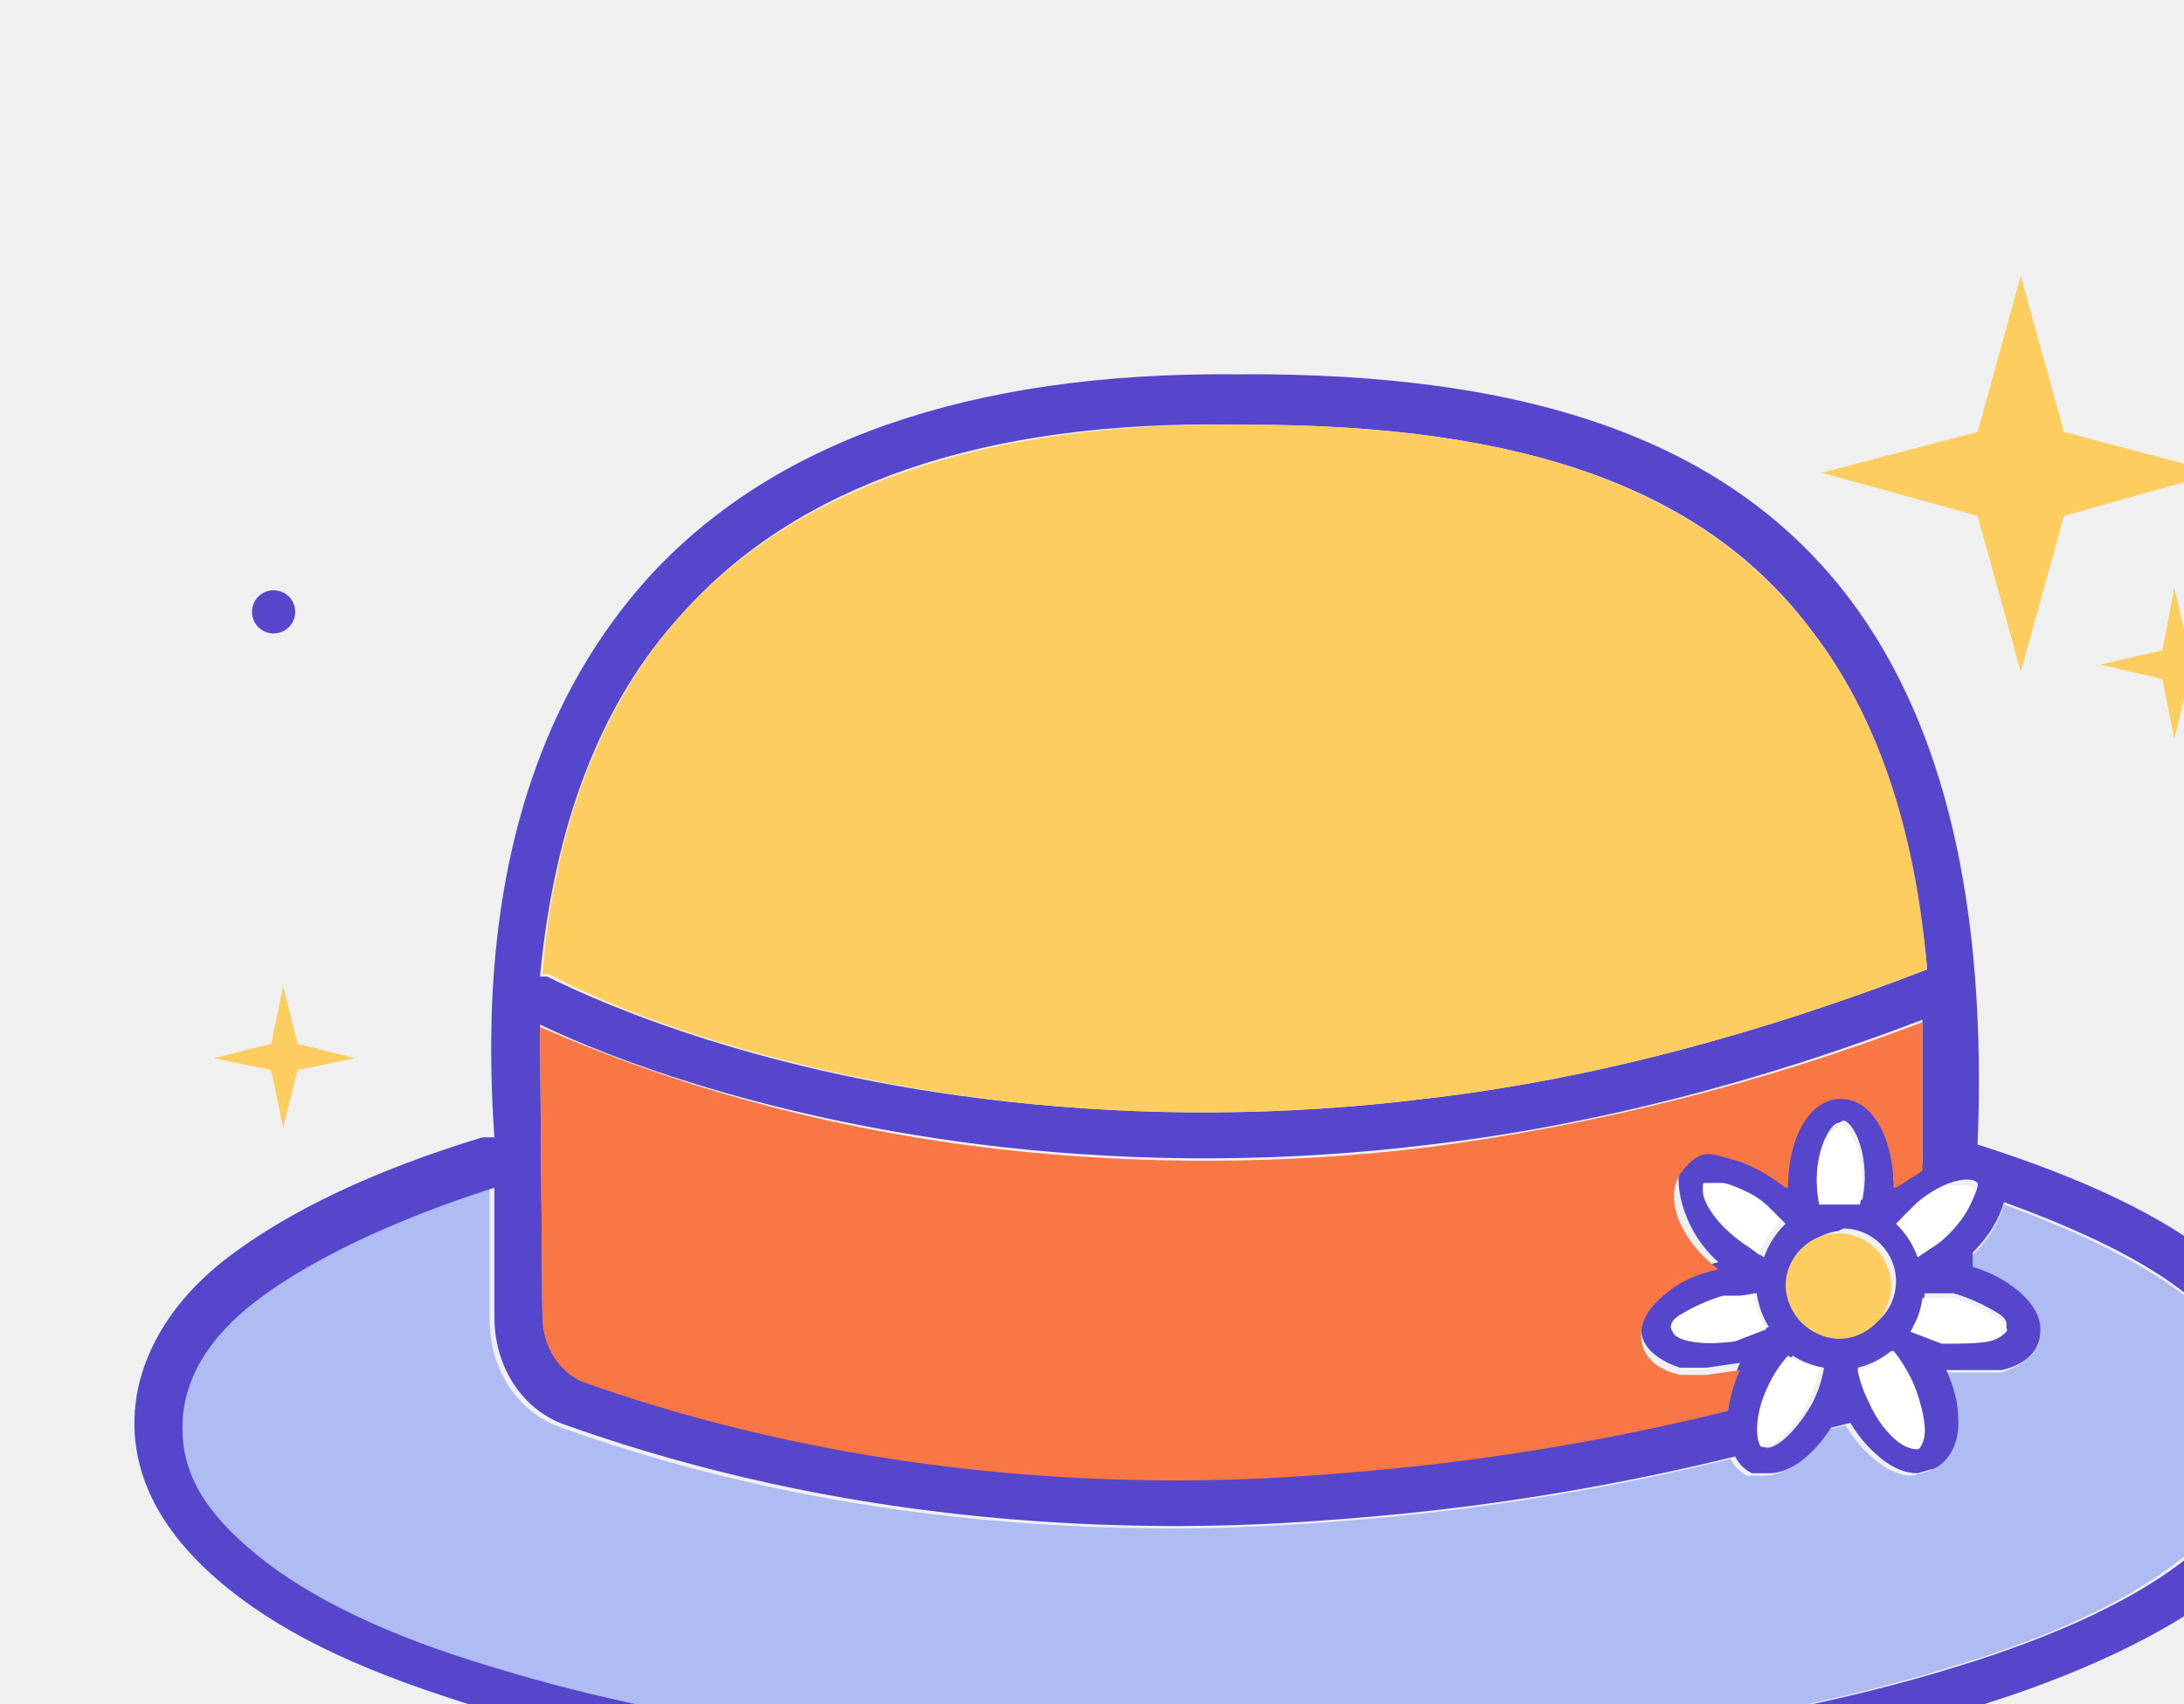
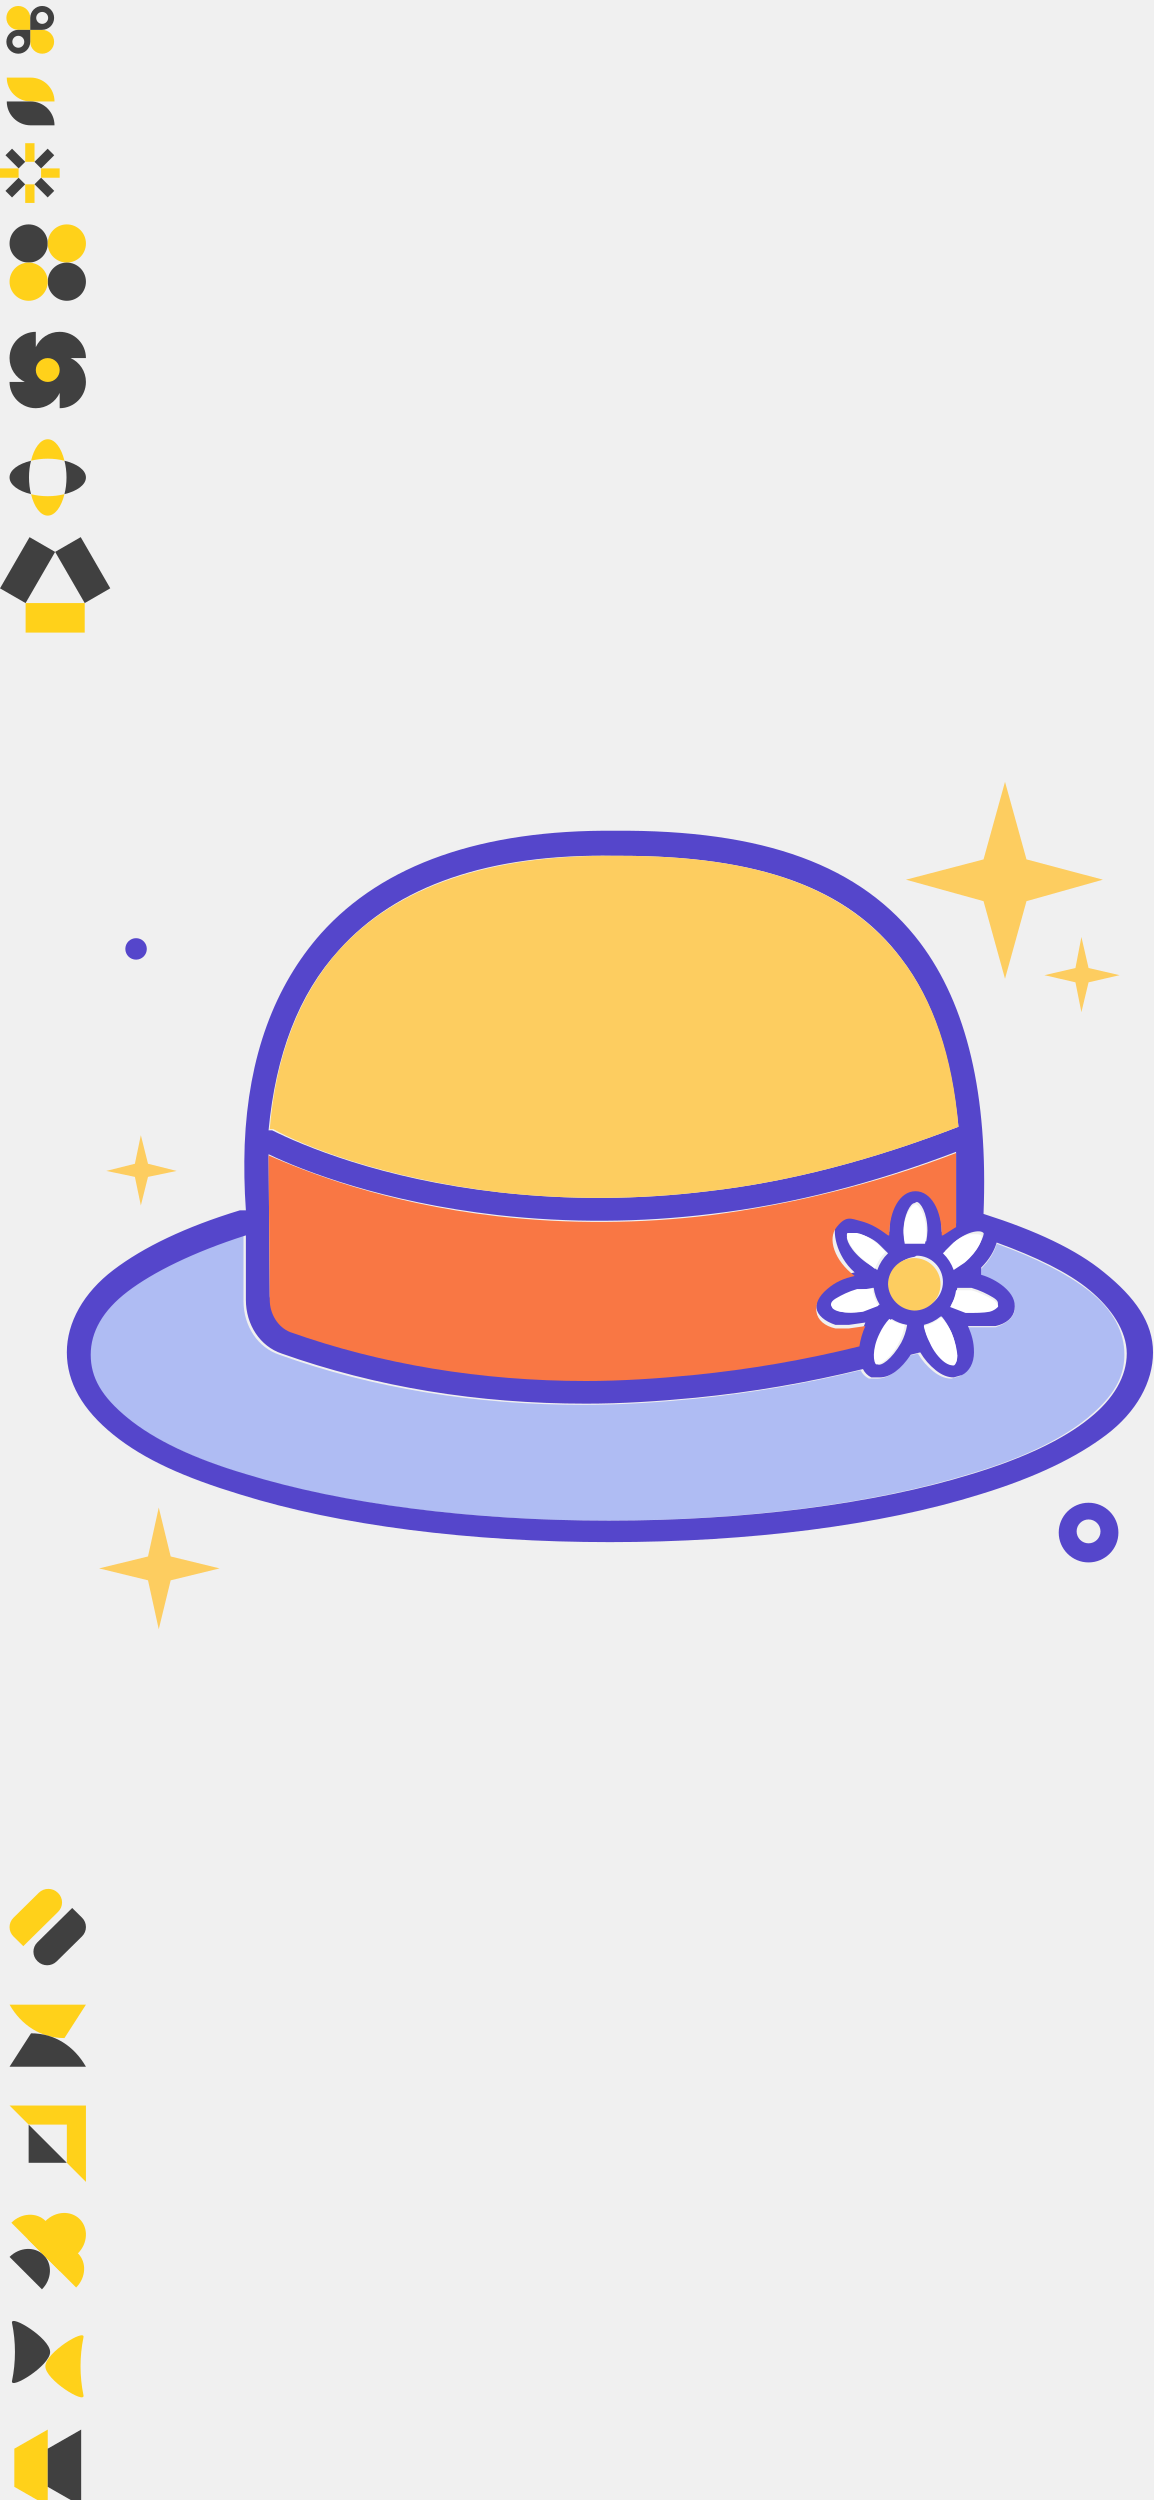
<svg xmlns="http://www.w3.org/2000/svg" xmlns:xlink="http://www.w3.org/1999/xlink">
+   <symbol id="icon-advantages-expert" viewBox="0 0 51 50">
+     <path d="M25.334 35c0 5.523 4.477 10 10 10 5.522 0 10-4.477 10-10s-4.478-10-10-10h-10v10zM25.334 15c0-5.523-4.478-10-10-10-5.523 0-10 4.477-10 10s4.477 10 10 10h10V15z" fill="#FFD11A" />
+     <path fill-rule="evenodd" clip-rule="evenodd" d="M35.334 5c-5.523 0-10 4.477-10 10v10h10c5.522 0 10-4.477 10-10s-4.478-10-10-10zm5 10a5 5 0 11-10 0 5 5 0 0110 0zM15.334 45c5.522 0 10-4.477 10-10V25h-10c-5.523 0-10 4.477-10 10s4.477 10 10 10zm5-10a5 5 0 11-10 0 5 5 0 0110 0z" fill="#404040" />
+   </symbol>
+   <symbol id="icon-advantages-global" viewBox="0 0 51 50">
+     <path d="M5.667 5h20c11.045 0 20 8.954 20 20h-20c-11.046 0-20-8.954-20-20z" fill="#FFD11A" />
+     <path d="M5.667 25h20c11.045 0 20 8.954 20 20h-20c-11.046 0-20-8.954-20-20z" fill="#404040" />
+   </symbol>
+   <symbol id="icon-advantages-news" viewBox="0 0 50 50">
+     <path d="M28.927 34.417h-7.805V50h7.805V34.417zM28.927 0h-7.805v15.583h7.805V0zM34.41 21.095V28.9h15.583v-7.805H34.41zM0 21.102v7.805h15.583v-7.805H0z" fill="#FFD11A" />
+     <path d="M34.425 28.877l-5.52 5.52 11.02 11.018 5.518-5.52-11.018-11.018zM10.09 4.546l-5.519 5.519 11.02 11.019 5.519-5.52L10.09 4.547zM28.886 15.588l5.52 5.52 11.018-11.02-5.52-5.519-11.018 11.02zM4.557 39.92l5.52 5.519L21.096 34.42l-5.52-5.52L4.557 39.92z" fill="#404040" />
+   </symbol>
+   <symbol id="icon-contact-1" viewBox="0 0 80 80">
+     <path d="M40 24c0 8.837-7.163 16-16 16S8 32.837 8 24 15.163 8 24 8s16 7.163 16 16z" fill="#404040" />
+     <path d="M72 24c0 8.837-7.163 16-16 16s-16-7.163-16-16S47.163 8 56 8s16 7.163 16 16z" fill="#FFD11A" />
+     <path d="M72 56c0 8.837-7.163 16-16 16s-16-7.163-16-16 7.163-16 16-16 16 7.163 16 16z" fill="#404040" />
+     <path d="M40 56c0 8.837-7.163 16-16 16S8 64.837 8 56s7.163-16 16-16 16 7.163 16 16z" fill="#FFD11A" />
+   </symbol>
+   <symbol id="icon-contact-2" viewBox="0 0 80 80">
+     <path d="M8 30c0 8.874 5.255 16.521 12.822 20H8c0 12.15 9.85 22 22 22 8.874 0 16.522-5.255 20-12.822V72c12.15 0 22-9.85 22-22 0-8.875-5.254-16.522-12.822-20H72c0-12.15-9.85-22-22-22-8.874 0-16.522 5.254-20 12.822V8C17.85 8 8 17.85 8 30z" fill="#404040" />
+     <path d="M50 40c0 5.523-4.477 10-10 10s-10-4.477-10-10 4.477-10 10-10 10 4.477 10 10z" fill="#FFD11A" />
+   </symbol>
+   <symbol id="icon-feature-1" viewBox="0 0 80 80">
+     <path d="M54 54c10.673-2.57 18-7.873 18-14s-7.327-11.43-18-14c1.098 4.213 1.716 8.968 1.716 14S55.098 49.787 54 54zM26 54C15.327 51.43 8 46.127 8 40s7.327-11.43 18-14c-1.098 4.213-1.716 8.968-1.716 14s.618 9.787 1.716 14z" fill="#404040" />
+     <path d="M26 54c2.57 10.673 7.873 18 14 18s11.43-7.327 14-18c-4.213 1.098-8.968 1.716-14 1.716S30.213 55.098 26 54zM26 26c2.57-10.673 7.873-18 14-18s11.43 7.327 14 18c-4.213-1.098-8.968-1.716-14-1.716s-9.787.618-14 1.716z" fill="#FFD11A" />
+   </symbol>
+   <symbol id="icon-feature-2" viewBox="0 0 93 80">
+     <path d="M21.46 55.268V80h49.516V55.268H21.46z" fill="#FFD11A" />
+     <path d="M70.966 55.246L92.384 42.88 67.626 0 46.208 12.366l24.758 42.88zM46.176 12.4L24.758.034 0 42.914 21.418 55.28 46.176 12.4z" fill="#404040" />
+   </symbol>
  <symbol id="icon-hat" viewBox="0 0 1024 1024">
    <path d="M824 215l-65-18 65-17 18-65 18 65 64 17-64 18-18 65-18-65zM124 784l-41-10 41-10 9-41 10 41 41 10-41 10-10 41-9-41zM901 283l-26-6 26-6 5-26 6 26 26 6-26 6-6 25-5-25zM113 446l-24-5 24-6 5-24 6 24 24 6-24 5-6 24-5-24z" fill="#FDCD60" />
    <path d="M105 255a9 9 0 1018 0 9 9 0 10-18 0zM912 769a25 25 0 1125-25 25 25 0 01-25 25zm0-36a10 10 0 1010 10 10 10 0 00-10-10z" fill="#5546CB" />
    <path d="M913 542c-19-15-45-28-78-40-2 7-6 14-13 21v6a54 54 0 0119 10c7 6 10 13 9 19s-7 11-16 14h-25c3 8 5 16 5 22s-4 16-10 19l-7 2c-5 0-10-2-15-6a55 55 0 01-13-15l-8 2c-7 12-17 19-26 19h-7a15 15 0 01-7-7 1000 1000 0 01-140 24c-31 3-62 5-92 5-91 0-177-14-255-42-18-6-30-24-30-45v-55c-43 13-77 29-99 47s-31 34-31 53 10 37 31 53 56 34 99 47c81 25 189 39 304 39s223-14 304-39c44-13 77-29 99-47s31-34 31-53-9-37-29-53z" fill="#AFBCF3" />
    <path d="M925 526c-23-19-57-35-101-49 4-100-14-175-53-227-49-65-131-95-256-94-111-1-194 28-246 86-39 44-61 103-64 177a514 514 0 001 55h-5c-46 14-81 31-106 50s-39 44-39 69 13 48 39 69 60 36 106 50c83 26 193 40 310 40s227-14 310-40c46-14 81-31 106-50s39-44 39-69-15-46-41-67zm-115 32l-13-5a35 35 0 005-14h12c7 2 13 5 18 8s4 5 4 6-2 3-7 4-12 3-19 1zm-8 37c0 5-1 7-3 8s-4 0-8-3-9-9-12-16a52 52 0 01-5-14 35 35 0 0014-7h1a54 54 0 017 11c4 8 5 15 5 21zm-66 8c-3-1-4-12 3-26a49 49 0 018-12 35 35 0 0013 5 48 48 0 01-5 15c-8 14-17 20-20 18zm-5-64h1a35 35 0 005 14l-13 5c-7 2-14 2-19 1s-6-3-7-4 1-4 4-6 11-6 18-8zm-19-45h8c5 1 12 4 17 9l7 7a36 36 0 00-9 14l-9-6c-14-10-18-21-16-23zm56-27c3 0 9 9 9 24a53 53 0 01-1 9h-18a53 53 0 01-1-9c0-13 6-23 9-23zm0 45a22 22 0 11-22 22 23 23 0 0120-21zm42 4l-9 6a36 36 0 00-9-14l7-7c6-5 12-8 17-9s7 0 8 1-4 15-16 24zM284 256c48-54 126-81 231-79h5c116 0 191 27 235 86 27 35 42 82 48 141-70 27-140 46-210 54a746 746 0 01-174 1c-100-11-167-40-191-52h-3c6-63 25-114 59-151zm-59 171c29 14 96 40 192 51a766 766 0 00179-1c68-8 137-26 205-52v60l-11 7h-1c0-21-9-37-22-37s-22 16-22 37h-1c-7-6-15-10-23-12s-16 0-20 5-1 27 15 41c-9 2-17 6-23 11s-10 13-9 19 7 11 16 14h11l14-2a62 62 0 00-5 17 980 980 0 01-139 24c-30 3-61 5-90 5-88 0-172-14-248-41-10-3-16-14-17-27zm688 221c-22 18-56 34-99 47-81 25-189 39-304 39s-223-14-304-39c-44-13-77-29-99-47s-31-34-31-53 10-37 31-53 55-33 99-47v54c0 21 12 39 30 45 79 28 164 42 255 42 30 0 61-2 92-5a1000 1000 0 00140-24 15 15 0 007 7h7c9 0 18-7 26-19l8-2a55 55 0 0013 15c5 4 10 6 15 6l7-2c6-3 10-10 10-19s-2-15-5-22h23c9-2 15-7 16-14s-2-13-9-19a54 54 0 00-19-10v-6c7-7 11-14 13-21 33 12 60 25 78 40s31 34 31 53-11 38-31 54z" fill="#5546CB" />
    <path d="M419 459a746 746 0 00174-1c70-8 140-27 210-54-5-59-21-106-48-141-45-59-119-86-235-86h-5c-105-1-183 26-231 79-33 37-53 88-58 150h3c23 13 90 41 190 53z" fill="#FDCD60" />
    <path d="M226 549c0 12 7 23 17 27 76 27 160 41 248 41 29 0 60-2 90-5a980 980 0 00139-24 62 62 0 015-17l-14 2h-11c-9-2-15-7-16-14s2-13 9-19 14-9 23-11c-17-13-23-31-15-41s12-7 20-5 15 6 23 12h1c0-21 9-37 22-37s22 16 22 37h1l11-7v-62c-68 26-137 43-205 52a766 766 0 01-179 1c-96-11-162-38-192-51z" fill="#F97744" />
    <path d="M733 523a36 36 0 019-14l-7-7c-6-5-12-8-17-9h-8c-2 2 2 13 13 22zm-36 32c0 1 2 3 7 4s12 1 19 0l13-5a35 35 0 01-5-14h-13c-7 2-13 5-18 8s-4 6-3 7zm61 15a35 35 0 01-13-5 49 49 0 00-8 12c-7 14-5 25-3 26s12-4 19-18a48 48 0 005-15zm31-6h-1a35 35 0 01-14 7 52 52 0 005 14c3 7 8 13 12 16s7 3 8 3 3-3 3-8-2-13-5-20a54 54 0 00-8-12zm40-5c4-1 6-3 7-4s-1-4-4-6-11-6-18-8h-13a35 35 0 01-5 14l13 5c8 0 15 0 20-1zm-7-64c-1-1-3-1-8-1s-12 4-17 9l-7 7a36 36 0 019 14l9-6c12-10 16-21 14-23zm-65-2a53 53 0 001 9h17a53 53 0 001-9c0-15-6-24-9-24s-10 9-10 24z" fill="#FFF" />
    <path d="M766 558a22 22 0 10-22-22 23 23 0 0022 22z" fill="#FDCD60" />
  </symbol>
-   <view id="icon-hat-view" viewBox="0 0 1024 1024" />
-   <use xlink:href="#icon-hat" x="0" y="0" width="1024" height="1024" />
+   <symbol id="icon-podcast-1" viewBox="0 0 80 81">
+     <path d="M48.701 27.715L19.518 56.5l-8.22-8.107a11.002 11.002 0 010-15.71l21.22-20.93c4.399-4.338 11.53-4.338 15.928 0l.255.252a11.002 11.002 0 010 15.71z" fill="#FFD11A" />
+     <path d="M31.299 53.285L60.482 24.5l8.22 8.107a11.002 11.002 0 010 15.71l-21.22 20.93c-4.399 4.338-11.53 4.338-15.928 0l-.255-.252a11.002 11.002 0 010-15.71z" fill="#404040" />
+   </symbol>
+   <symbol id="icon-podcast-2" viewBox="0 0 80 81">
+     <path d="M8 14.5h64l-18 28c-19.788 0-36.182-10.82-46-28z" fill="#FFD11A" />
+     <path d="M72 66.5H8l18-28c19.788 0 36.182 10.82 46 28z" fill="#404040" />
+   </symbol>
+   <symbol id="icon-reports-1" viewBox="0 0 80 80">
+     <path d="M56 56H24V24l32 32z" fill="#404040" />
+     <path d="M72 8H8l16 16h32v32l16 16V8z" fill="#FFD11A" />
+   </symbol>
+   <symbol id="icon-reports-2" viewBox="0 0 80 80">
+     <path d="M66.805 13.196c7.494 7.494 6.785 20.355-1.508 28.648L50.219 56.922l-27.14-27.14 15.077-15.079C46.45 6.41 59.31 5.701 66.805 13.196z" fill="#FFD11A" />
+     <path d="M35.14 72L8 44.86c8.327-8.328 21.154-9.003 28.648-1.508 7.495 7.494 6.82 20.32-1.508 28.648z" fill="#404040" />
+     <path d="M63.789 70.492l-27.14-27.14c8.327-8.328 21.153-9.003 28.648-1.508 7.494 7.495 6.82 20.32-1.508 28.648zM36.648 43.352l-27.14-27.14c8.327-8.328 21.154-9.003 28.648-1.509 7.495 7.495 6.82 20.321-1.508 28.649z" fill="#FFD11A" />
+   </symbol>
+   <symbol id="icon-resource-1" viewBox="0 0 80 81">
+     <path d="M38 46.5c0-11.51 33.526-31.999 31.946-24.32a120.616 120.616 0 000 48.64C71.526 78.5 38 58.01 38 46.5z" fill="#FFD11A" />
+     <path d="M42 34.5c0 11.51-33.526 31.999-31.946 24.32a120.616 120.616 0 000-48.64C8.474 2.5 42 22.99 42 34.5z" fill="#404040" />
+   </symbol>
+   <symbol id="icon-resource-2" viewBox="0 0 80 81">
+     <path d="M40 8.5v64l-28-16v-32l28-16z" fill="#FFD11A" />
+     <path d="M68 8.5v64l-28-16v-32l28-16z" fill="#404040" />
+   </symbol>
+   <view id="icon-advantages-expert-view" viewBox="0 0 51 50" />
+   <view id="icon-advantages-global-view" viewBox="0 60 51 50" />
+   <view id="icon-advantages-news-view" viewBox="0 120 50 50" />
+   <view id="icon-contact-1-view" viewBox="0 180 80 80" />
+   <view id="icon-contact-2-view" viewBox="0 270 80 80" />
+   <view id="icon-feature-1-view" viewBox="0 360 80 80" />
+   <view id="icon-feature-2-view" viewBox="0 450 93 80" />
+   <view id="icon-hat-view" viewBox="0 540 1024 1024" />
+   <view id="icon-podcast-1-view" viewBox="0 1574 80 81" />
+   <view id="icon-podcast-2-view" viewBox="0 1665 80 81" />
+   <view id="icon-reports-1-view" viewBox="0 1756 80 80" />
+   <view id="icon-reports-2-view" viewBox="0 1846 80 80" />
+   <view id="icon-resource-1-view" viewBox="0 1936 80 81" />
+   <view id="icon-resource-2-view" viewBox="0 2027 80 81" />
+   <use xlink:href="#icon-advantages-expert" x="0" y="0" width="51" height="50" />
+   <use xlink:href="#icon-advantages-global" x="0" y="60" width="51" height="50" />
+   <use xlink:href="#icon-advantages-news" x="0" y="120" width="50" height="50" />
+   <use xlink:href="#icon-contact-1" x="0" y="180" width="80" height="80" />
+   <use xlink:href="#icon-contact-2" x="0" y="270" width="80" height="80" />
+   <use xlink:href="#icon-feature-1" x="0" y="360" width="80" height="80" />
+   <use xlink:href="#icon-feature-2" x="0" y="450" width="93" height="80" />
+   <use xlink:href="#icon-hat" x="0" y="540" width="1024" height="1024" />
+   <use xlink:href="#icon-podcast-1" x="0" y="1574" width="80" height="81" />
+   <use xlink:href="#icon-podcast-2" x="0" y="1665" width="80" height="81" />
+   <use xlink:href="#icon-reports-1" x="0" y="1756" width="80" height="80" />
+   <use xlink:href="#icon-reports-2" x="0" y="1846" width="80" height="80" />
+   <use xlink:href="#icon-resource-1" x="0" y="1936" width="80" height="81" />
+   <use xlink:href="#icon-resource-2" x="0" y="2027" width="80" height="81" />
</svg>
